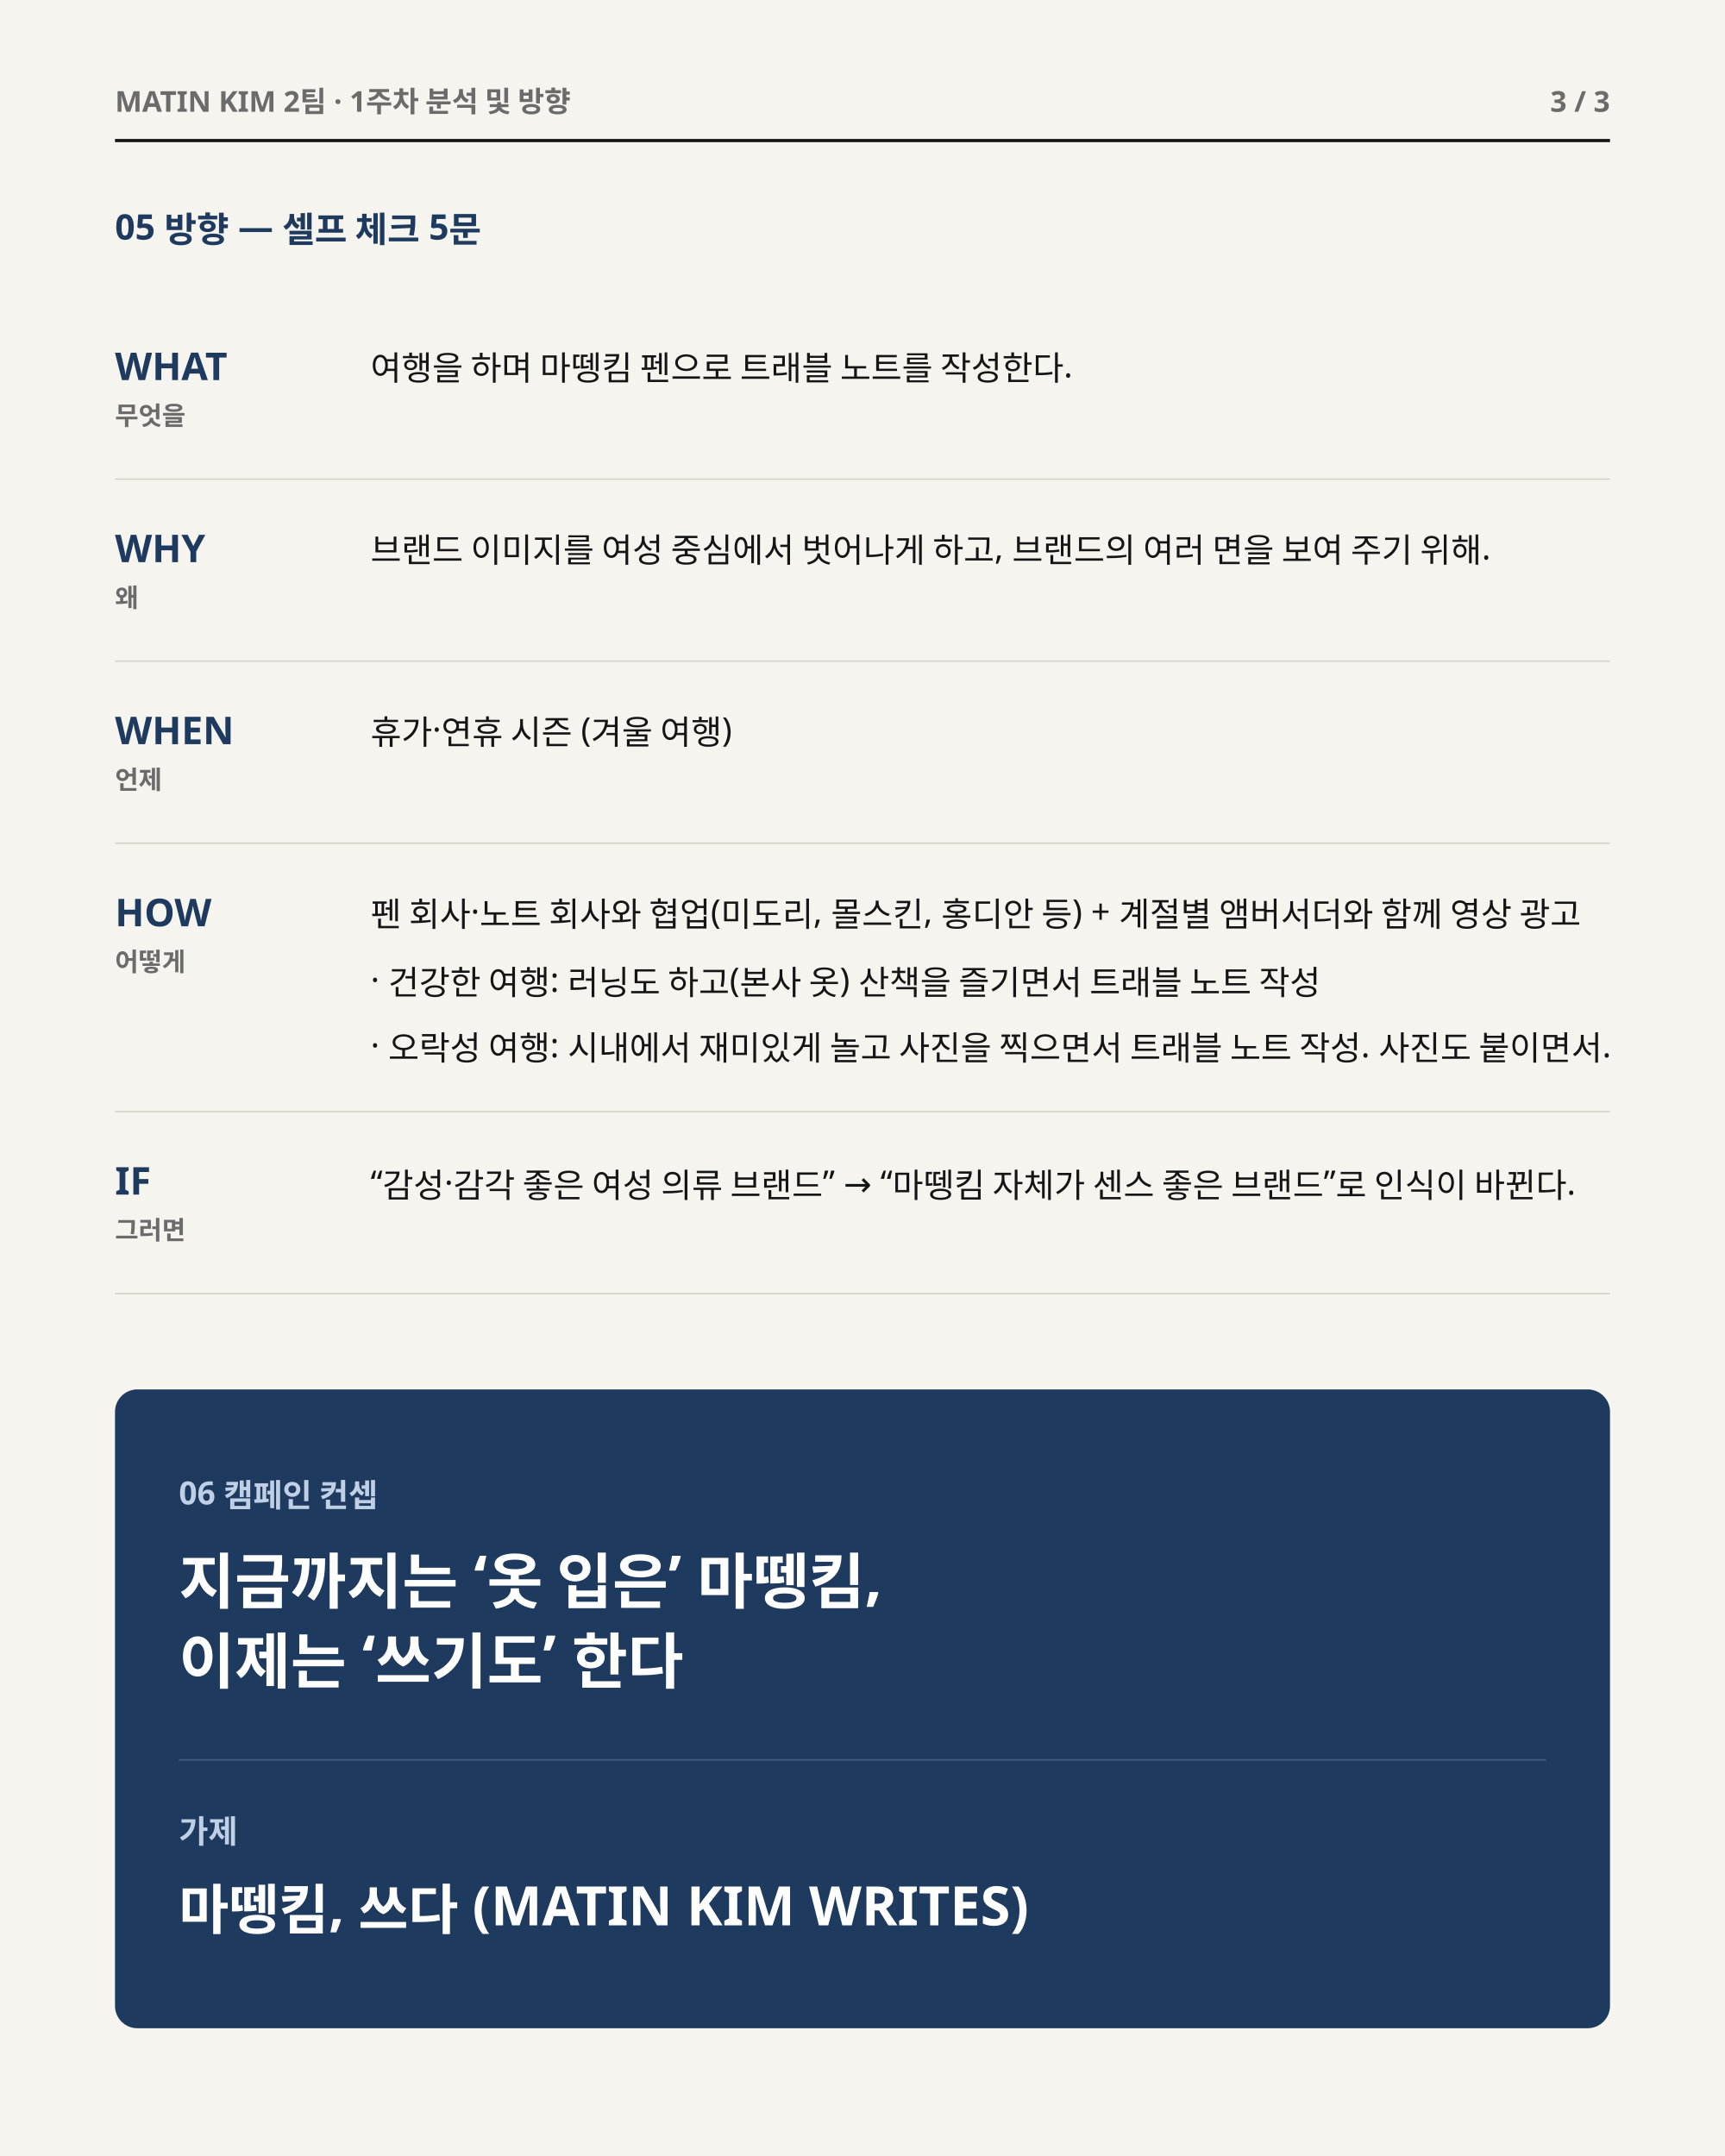
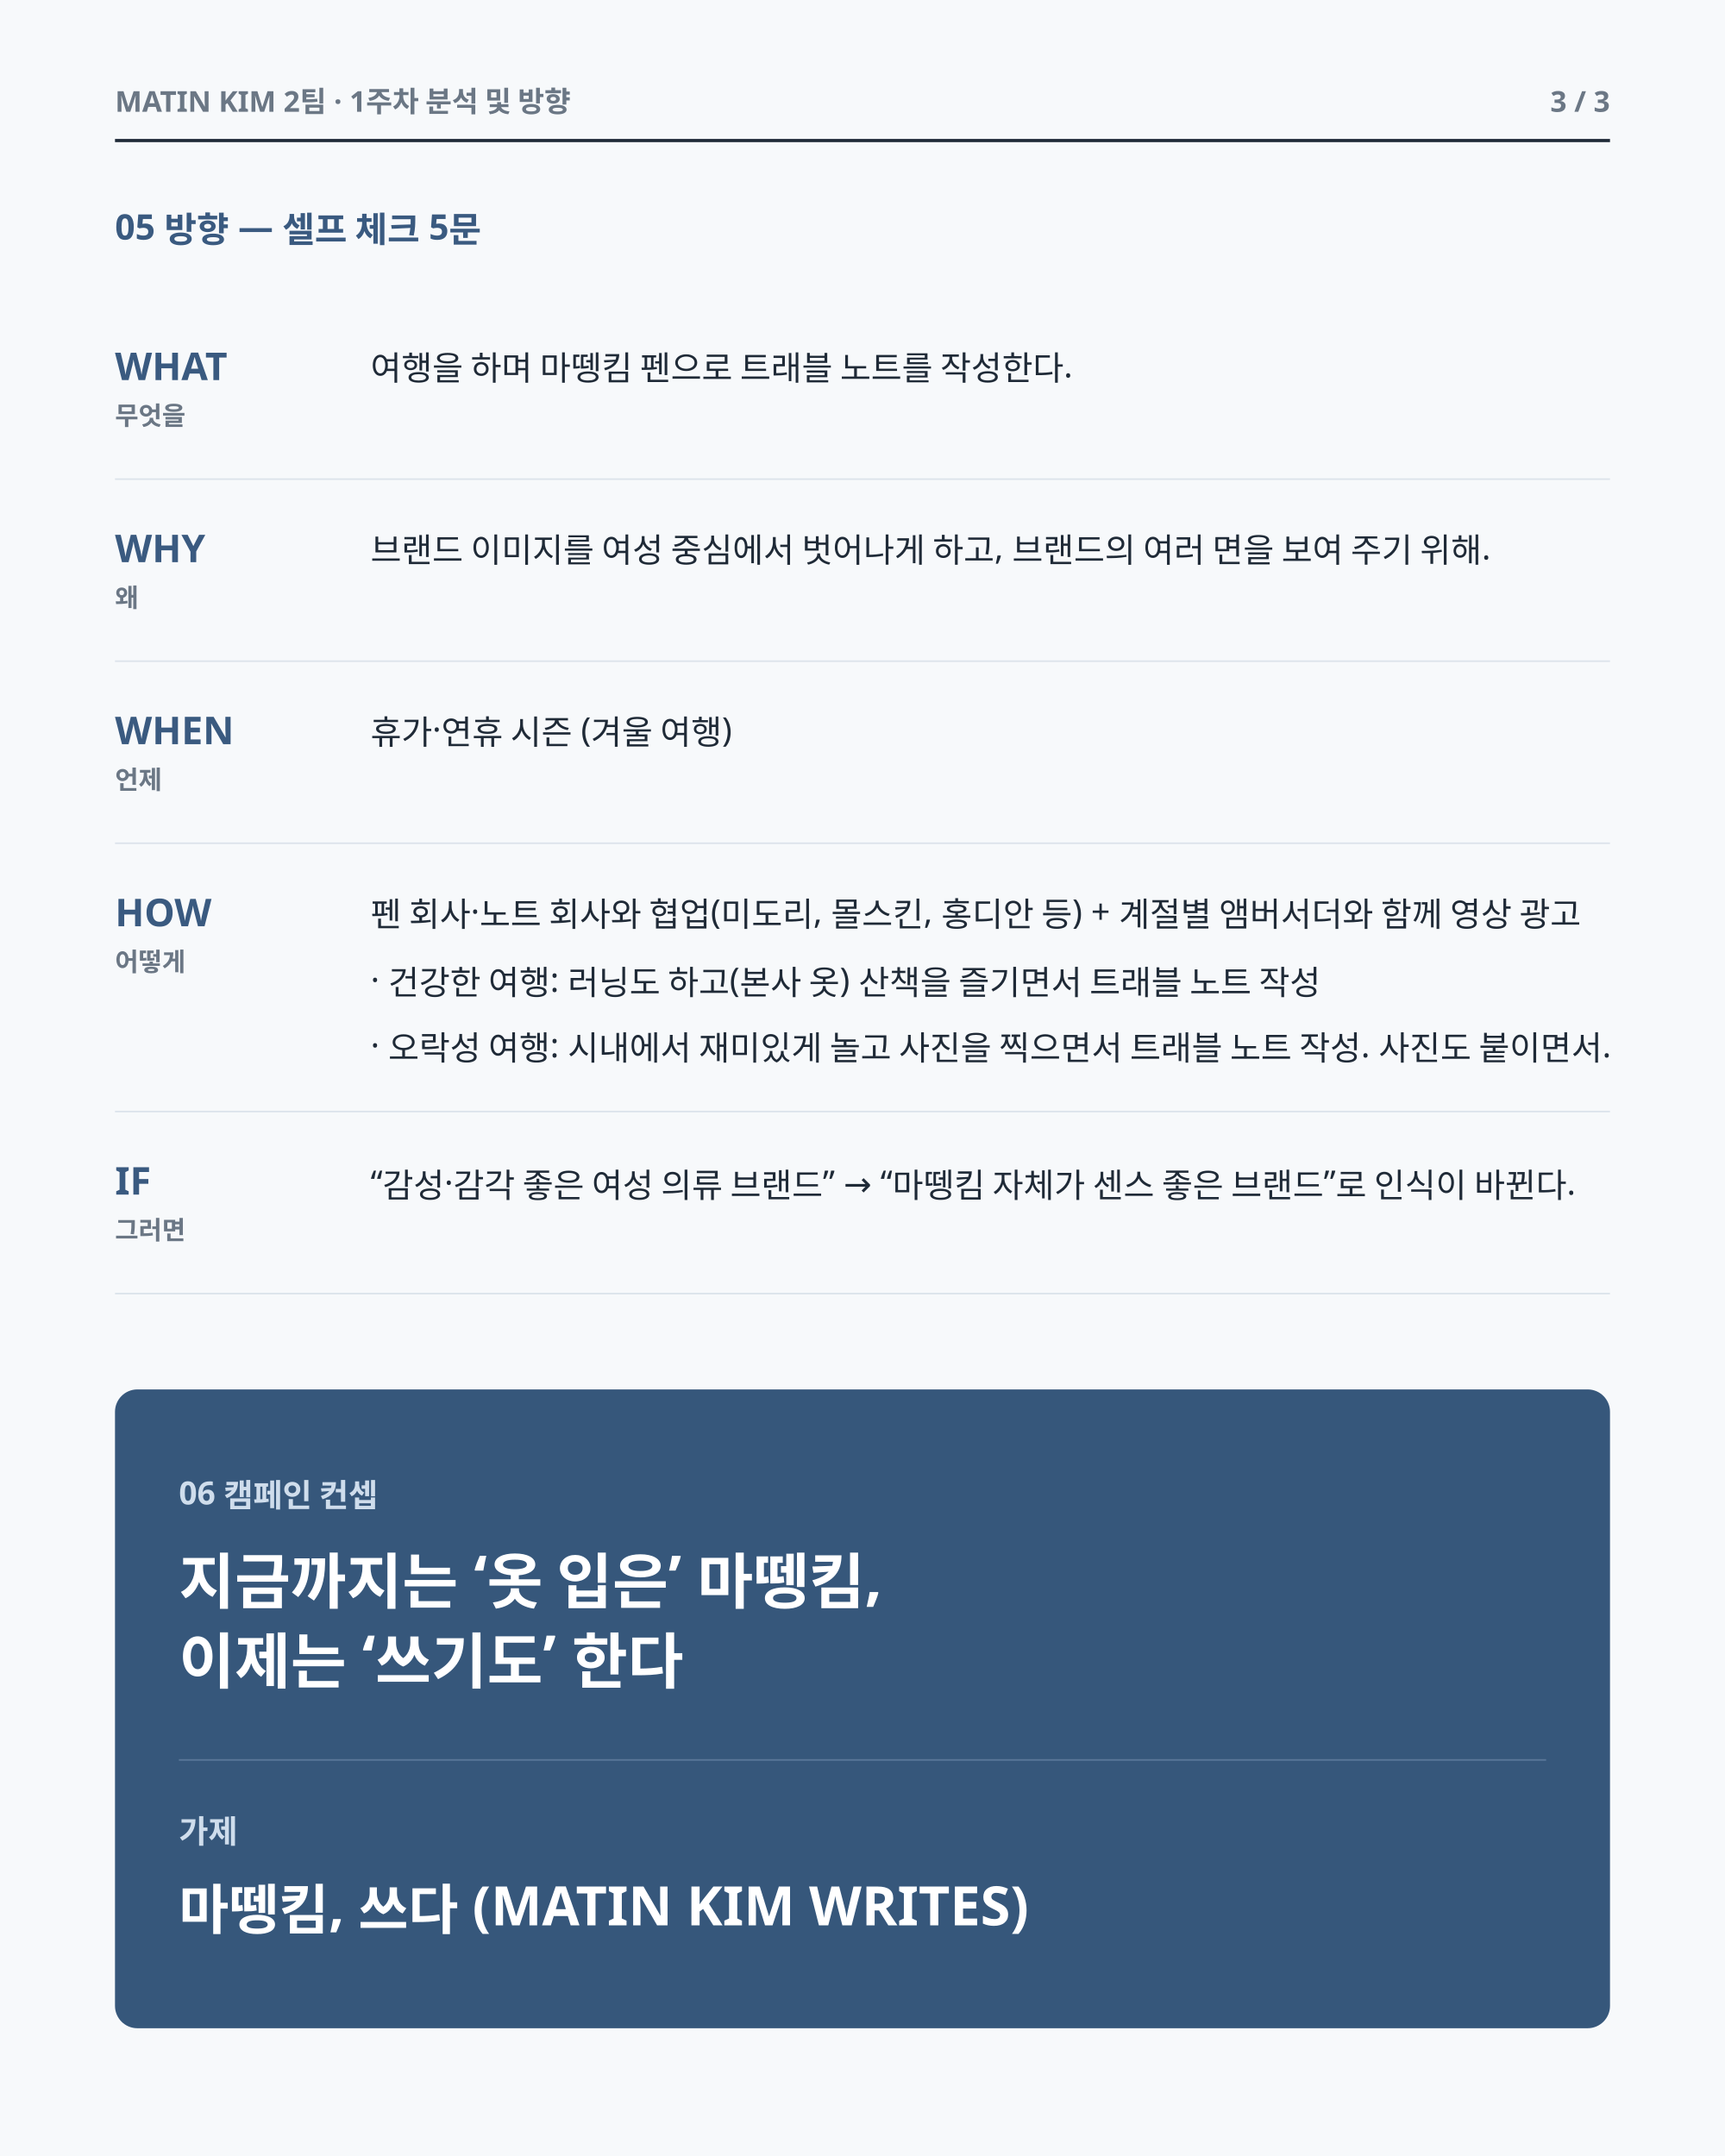
<svg xmlns="http://www.w3.org/2000/svg" width="1080" height="1350" viewBox="0 0 1080 1350">
-   <rect width="1080" height="1350" fill="#F6F4EF" />
-   <text x="72" y="70.0" font-family="Pretendard, 'Noto Sans KR', sans-serif" font-size="18" font-weight="600" fill="#6B6B6B" text-anchor="start">MATIN KIM 2팀 · 1주차 분석 및 방향</text>
-   <text x="1008" y="70.0" font-family="Pretendard, 'Noto Sans KR', sans-serif" font-size="18" font-weight="600" fill="#6B6B6B" text-anchor="end">3 / 3</text>
-   <line x1="72" y1="88" x2="1008" y2="88" stroke="#151515" stroke-width="2" />
-   <text x="72" y="150.0" font-family="Pretendard, 'Noto Sans KR', sans-serif" font-size="22" font-weight="800" fill="#1F3A5F" text-anchor="start">05  방향 — 셀프 체크 5문</text>
-   <text x="72" y="238.0" font-family="Pretendard, 'Noto Sans KR', sans-serif" font-size="24" font-weight="800" fill="#1F3A5F" text-anchor="start">WHAT</text>
-   <text x="72" y="266.0" font-family="Pretendard, 'Noto Sans KR', sans-serif" font-size="16" font-weight="600" fill="#6B6B6B" text-anchor="start">무엇을</text>
-   <text x="232" y="238.0" font-family="Pretendard, 'Noto Sans KR', sans-serif" font-size="21" font-weight="400" fill="#151515" text-anchor="start">여행을 하며 마뗑킴 펜으로 트래블 노트를 작성한다.</text>
-   <line x1="72" y1="300.0" x2="1008" y2="300.0" stroke="#D9D5CC" stroke-width="1" />
-   <text x="72" y="352.0" font-family="Pretendard, 'Noto Sans KR', sans-serif" font-size="24" font-weight="800" fill="#1F3A5F" text-anchor="start">WHY</text>
-   <text x="72" y="380.0" font-family="Pretendard, 'Noto Sans KR', sans-serif" font-size="16" font-weight="600" fill="#6B6B6B" text-anchor="start">왜</text>
-   <text x="232" y="352.0" font-family="Pretendard, 'Noto Sans KR', sans-serif" font-size="21" font-weight="400" fill="#151515" text-anchor="start">브랜드 이미지를 여성 중심에서 벗어나게 하고, 브랜드의 여러 면을 보여 주기 위해.</text>
-   <line x1="72" y1="414.0" x2="1008" y2="414.0" stroke="#D9D5CC" stroke-width="1" />
-   <text x="72" y="466.0" font-family="Pretendard, 'Noto Sans KR', sans-serif" font-size="24" font-weight="800" fill="#1F3A5F" text-anchor="start">WHEN</text>
-   <text x="72" y="494.0" font-family="Pretendard, 'Noto Sans KR', sans-serif" font-size="16" font-weight="600" fill="#6B6B6B" text-anchor="start">언제</text>
-   <text x="232" y="466.0" font-family="Pretendard, 'Noto Sans KR', sans-serif" font-size="21" font-weight="400" fill="#151515" text-anchor="start">휴가·연휴 시즌 (겨울 여행)</text>
-   <line x1="72" y1="528.0" x2="1008" y2="528.0" stroke="#D9D5CC" stroke-width="1" />
-   <text x="72" y="580.0" font-family="Pretendard, 'Noto Sans KR', sans-serif" font-size="24" font-weight="800" fill="#1F3A5F" text-anchor="start">HOW</text>
-   <text x="72" y="608.0" font-family="Pretendard, 'Noto Sans KR', sans-serif" font-size="16" font-weight="600" fill="#6B6B6B" text-anchor="start">어떻게</text>
-   <text x="232" y="580.0" font-family="Pretendard, 'Noto Sans KR', sans-serif" font-size="21" font-weight="400" fill="#151515" text-anchor="start">펜 회사·노트 회사와 협업(미도리, 몰스킨, 홍디안 등) + 계절별 앰버서더와 함께 영상 광고</text>
-   <text x="232" y="621.0" font-family="Pretendard, 'Noto Sans KR', sans-serif" font-size="21" font-weight="400" fill="#151515" text-anchor="start">· 건강한 여행: 러닝도 하고(본사 옷) 산책을 즐기면서 트래블 노트 작성</text>
-   <text x="232" y="662.0" font-family="Pretendard, 'Noto Sans KR', sans-serif" font-size="21" font-weight="400" fill="#151515" text-anchor="start">· 오락성 여행: 시내에서 재미있게 놀고 사진을 찍으면서 트래블 노트 작성. 사진도 붙이면서.</text>
-   <line x1="72" y1="696.0" x2="1008" y2="696.0" stroke="#D9D5CC" stroke-width="1" />
-   <text x="72" y="748.0" font-family="Pretendard, 'Noto Sans KR', sans-serif" font-size="24" font-weight="800" fill="#1F3A5F" text-anchor="start">IF</text>
-   <text x="72" y="776.0" font-family="Pretendard, 'Noto Sans KR', sans-serif" font-size="16" font-weight="600" fill="#6B6B6B" text-anchor="start">그러면</text>
-   <text x="232" y="748.0" font-family="Pretendard, 'Noto Sans KR', sans-serif" font-size="21" font-weight="400" fill="#151515" text-anchor="start">“감성·감각 좋은 여성 의류 브랜드” → “마뗑킴 자체가 센스 좋은 브랜드”로 인식이 바뀐다.</text>
-   <line x1="72" y1="810.0" x2="1008" y2="810.0" stroke="#D9D5CC" stroke-width="1" />
-   <rect x="72" y="870.0" width="936" height="400.0" rx="14" fill="#1F3A5F" />
-   <text x="112" y="942.0" font-family="Pretendard, 'Noto Sans KR', sans-serif" font-size="20" font-weight="700" fill="#BFD0E6" text-anchor="start">06  캠페인 컨셉</text>
+   <rect width="1080" height="1350" fill="#F7F9FB" />
+   <text x="72" y="70.0" font-family="Pretendard, 'Noto Sans KR', sans-serif" font-size="18" font-weight="600" fill="#6B7785" text-anchor="start">MATIN KIM 2팀 · 1주차 분석 및 방향</text>
+   <text x="1008" y="70.0" font-family="Pretendard, 'Noto Sans KR', sans-serif" font-size="18" font-weight="600" fill="#6B7785" text-anchor="end">3 / 3</text>
+   <line x1="72" y1="88" x2="1008" y2="88" stroke="#1F2A37" stroke-width="2" />
+   <text x="72" y="150.0" font-family="Pretendard, 'Noto Sans KR', sans-serif" font-size="22" font-weight="800" fill="#3A5A80" text-anchor="start">05  방향 — 셀프 체크 5문</text>
+   <text x="72" y="238.0" font-family="Pretendard, 'Noto Sans KR', sans-serif" font-size="24" font-weight="800" fill="#3A5A80" text-anchor="start">WHAT</text>
+   <text x="72" y="266.0" font-family="Pretendard, 'Noto Sans KR', sans-serif" font-size="16" font-weight="600" fill="#6B7785" text-anchor="start">무엇을</text>
+   <text x="232" y="238.0" font-family="Pretendard, 'Noto Sans KR', sans-serif" font-size="21" font-weight="400" fill="#1F2A37" text-anchor="start">여행을 하며 마뗑킴 펜으로 트래블 노트를 작성한다.</text>
+   <line x1="72" y1="300.0" x2="1008" y2="300.0" stroke="#DCE3EB" stroke-width="1" />
+   <text x="72" y="352.0" font-family="Pretendard, 'Noto Sans KR', sans-serif" font-size="24" font-weight="800" fill="#3A5A80" text-anchor="start">WHY</text>
+   <text x="72" y="380.0" font-family="Pretendard, 'Noto Sans KR', sans-serif" font-size="16" font-weight="600" fill="#6B7785" text-anchor="start">왜</text>
+   <text x="232" y="352.0" font-family="Pretendard, 'Noto Sans KR', sans-serif" font-size="21" font-weight="400" fill="#1F2A37" text-anchor="start">브랜드 이미지를 여성 중심에서 벗어나게 하고, 브랜드의 여러 면을 보여 주기 위해.</text>
+   <line x1="72" y1="414.0" x2="1008" y2="414.0" stroke="#DCE3EB" stroke-width="1" />
+   <text x="72" y="466.0" font-family="Pretendard, 'Noto Sans KR', sans-serif" font-size="24" font-weight="800" fill="#3A5A80" text-anchor="start">WHEN</text>
+   <text x="72" y="494.0" font-family="Pretendard, 'Noto Sans KR', sans-serif" font-size="16" font-weight="600" fill="#6B7785" text-anchor="start">언제</text>
+   <text x="232" y="466.0" font-family="Pretendard, 'Noto Sans KR', sans-serif" font-size="21" font-weight="400" fill="#1F2A37" text-anchor="start">휴가·연휴 시즌 (겨울 여행)</text>
+   <line x1="72" y1="528.0" x2="1008" y2="528.0" stroke="#DCE3EB" stroke-width="1" />
+   <text x="72" y="580.0" font-family="Pretendard, 'Noto Sans KR', sans-serif" font-size="24" font-weight="800" fill="#3A5A80" text-anchor="start">HOW</text>
+   <text x="72" y="608.0" font-family="Pretendard, 'Noto Sans KR', sans-serif" font-size="16" font-weight="600" fill="#6B7785" text-anchor="start">어떻게</text>
+   <text x="232" y="580.0" font-family="Pretendard, 'Noto Sans KR', sans-serif" font-size="21" font-weight="400" fill="#1F2A37" text-anchor="start">펜 회사·노트 회사와 협업(미도리, 몰스킨, 홍디안 등) + 계절별 앰버서더와 함께 영상 광고</text>
+   <text x="232" y="621.0" font-family="Pretendard, 'Noto Sans KR', sans-serif" font-size="21" font-weight="400" fill="#1F2A37" text-anchor="start">· 건강한 여행: 러닝도 하고(본사 옷) 산책을 즐기면서 트래블 노트 작성</text>
+   <text x="232" y="662.0" font-family="Pretendard, 'Noto Sans KR', sans-serif" font-size="21" font-weight="400" fill="#1F2A37" text-anchor="start">· 오락성 여행: 시내에서 재미있게 놀고 사진을 찍으면서 트래블 노트 작성. 사진도 붙이면서.</text>
+   <line x1="72" y1="696.0" x2="1008" y2="696.0" stroke="#DCE3EB" stroke-width="1" />
+   <text x="72" y="748.0" font-family="Pretendard, 'Noto Sans KR', sans-serif" font-size="24" font-weight="800" fill="#3A5A80" text-anchor="start">IF</text>
+   <text x="72" y="776.0" font-family="Pretendard, 'Noto Sans KR', sans-serif" font-size="16" font-weight="600" fill="#6B7785" text-anchor="start">그러면</text>
+   <text x="232" y="748.0" font-family="Pretendard, 'Noto Sans KR', sans-serif" font-size="21" font-weight="400" fill="#1F2A37" text-anchor="start">“감성·감각 좋은 여성 의류 브랜드” → “마뗑킴 자체가 센스 좋은 브랜드”로 인식이 바뀐다.</text>
+   <line x1="72" y1="810.0" x2="1008" y2="810.0" stroke="#DCE3EB" stroke-width="1" />
+   <rect x="72" y="870.0" width="936" height="400.0" rx="14" fill="#36577B" />
+   <text x="112" y="942.0" font-family="Pretendard, 'Noto Sans KR', sans-serif" font-size="20" font-weight="700" fill="#CFDDEC" text-anchor="start">06  캠페인 컨셉</text>
  <text x="112" y="1004.0" font-family="Pretendard, 'Noto Sans KR', sans-serif" font-size="38" font-weight="800" fill="#FFFFFF" text-anchor="start">지금까지는 ‘옷 입은’ 마뗑킴,</text>
  <text x="112" y="1054.0" font-family="Pretendard, 'Noto Sans KR', sans-serif" font-size="38" font-weight="800" fill="#FFFFFF" text-anchor="start">이제는 ‘쓰기도’ 한다</text>
-   <line x1="112" y1="1102.0" x2="968" y2="1102.0" stroke="#3E5A80" stroke-width="1" />
-   <text x="112" y="1154.0" font-family="Pretendard, 'Noto Sans KR', sans-serif" font-size="20" font-weight="700" fill="#BFD0E6" text-anchor="start">가제</text>
+   <line x1="112" y1="1102.0" x2="968" y2="1102.0" stroke="#5A7799" stroke-width="1" />
+   <text x="112" y="1154.0" font-family="Pretendard, 'Noto Sans KR', sans-serif" font-size="20" font-weight="700" fill="#CFDDEC" text-anchor="start">가제</text>
  <text x="112" y="1208.0" font-family="Pretendard, 'Noto Sans KR', sans-serif" font-size="34" font-weight="800" fill="#FFFFFF" text-anchor="start">마뗑킴, 쓰다  (MATIN KIM WRITES)</text>
</svg>
